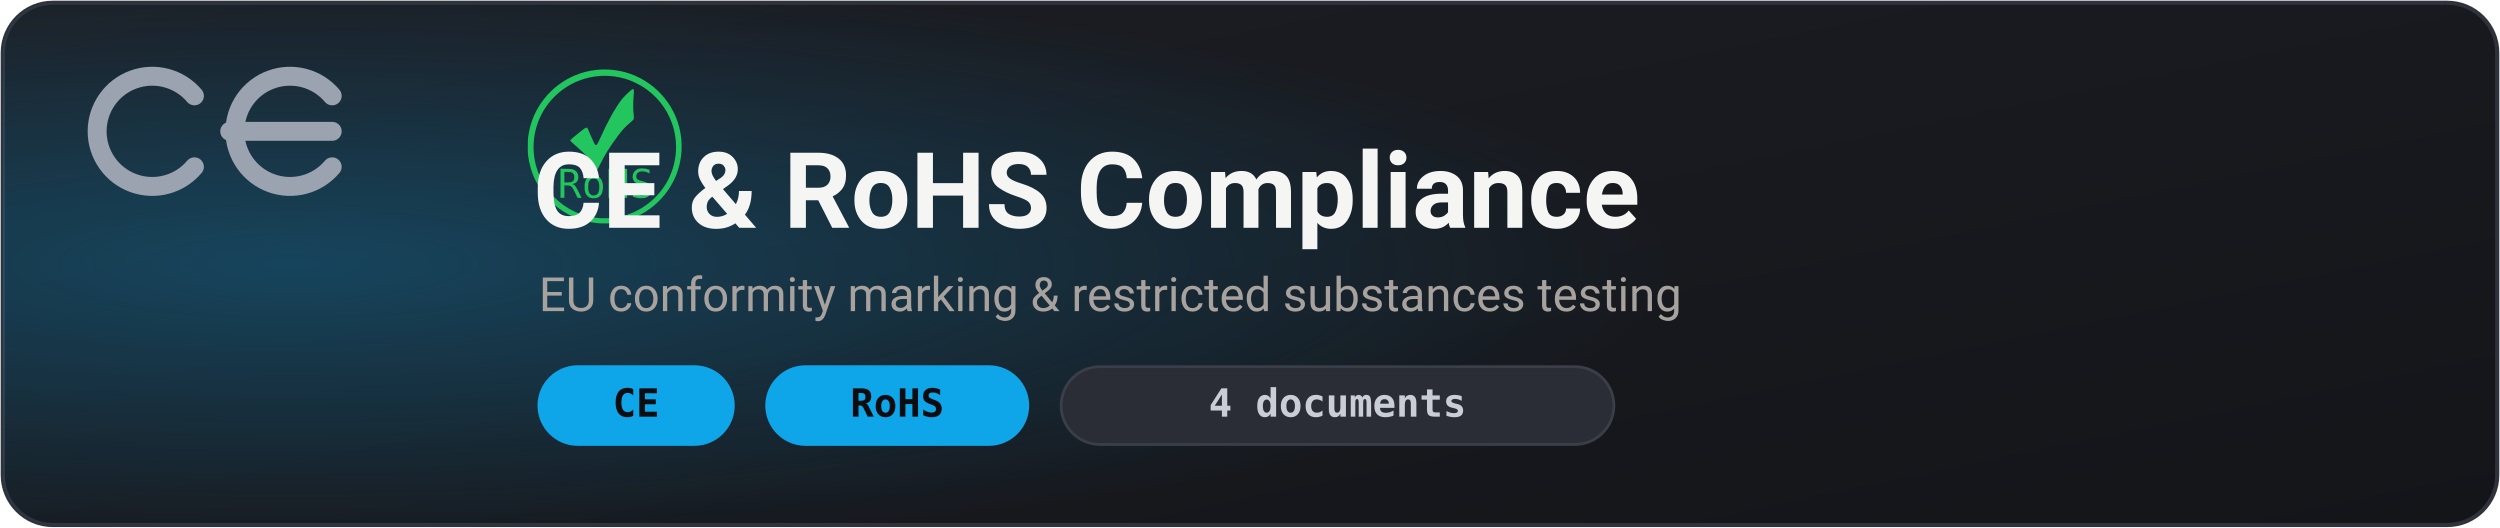
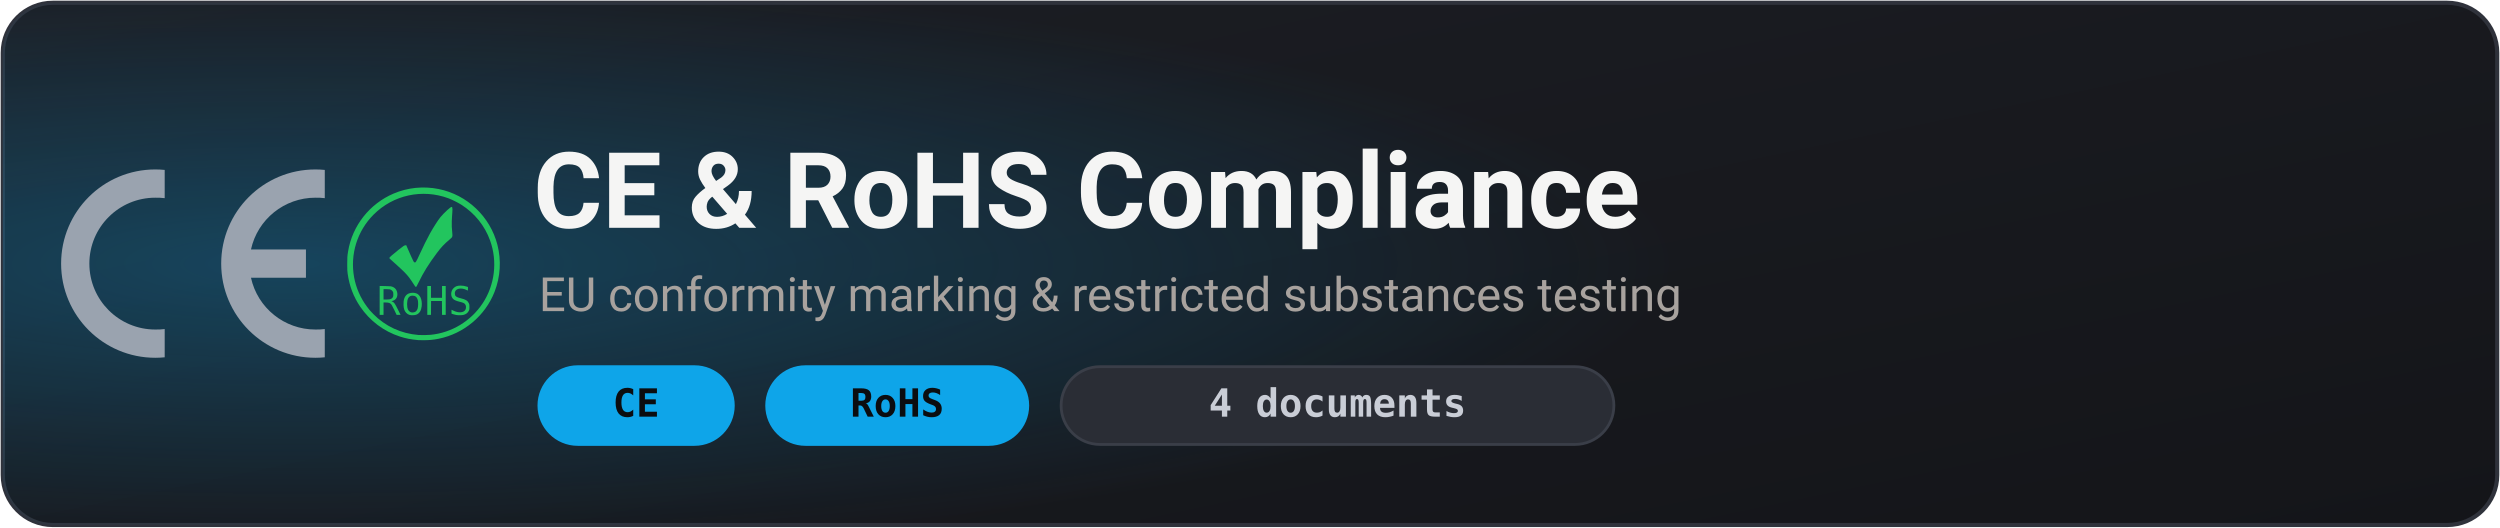
<svg xmlns="http://www.w3.org/2000/svg" viewBox="0 0 900 190" role="img" aria-label="CE &amp; RoHS Compliance">
  <defs>
    <linearGradient id="banner-ce-rohsbg" x1="0" y1="0" x2="1" y2="1">
      <stop offset="0" stop-color="#1c1e24" />
      <stop offset="1" stop-color="#141519" />
    </linearGradient>
    <radialGradient id="banner-ce-rohsglow" cx="0.12" cy="0.5" r="0.55">
      <stop offset="0" stop-color="#0ea5e9" stop-opacity="0.30" />
      <stop offset="1" stop-color="#0ea5e9" stop-opacity="0" />
    </radialGradient>
  </defs>
  <rect x="1" y="1" width="898" height="188" rx="18" fill="url(#banner-ce-rohsbg)" stroke="#2f323b" stroke-width="1.5" />
  <rect x="1" y="1" width="898" height="188" rx="18" fill="url(#banner-ce-rohsglow)" />
-   <g transform="translate(30,20) scale(0.62)">
-     <path d="M 64.5 64.6 A 32 32 0 1 1 64.5 23.4" fill="none" stroke="#9aa3af" stroke-width="11" stroke-linecap="round" />
-     <path d="M 144.5 64.6 A 32 32 0 1 1 144.5 23.4 M 85 44 H 144.5" fill="none" stroke="#9aa3af" stroke-width="11" stroke-linecap="round" />
+   <g transform="translate(22,61) scale(0.339)" fill="#9aa3af">
+     <path d="M110,199.499A100,100 0 0 1 100,200A100,100 0 0 1 100,0A100,100 0 0 1 110,0.501L110,30.501A70,70 0 0 0 100,30A70,70 0 0 0 100,170A70,70 0 0 0 110,169.499Z" />
+     <path d="M280,199.499A100,100 0 0 1 270,200A100,100 0 0 1 270,0A100,100 0 0 1 280,0.501L280,30.501A70,70 0 0 0 270,30A70,70 0 0 0 201.62,85L260,85L260,115L201.62,115A70,70 0 0 0 270,170A70,70 0 0 0 280,169.499Z" />
  </g>
-   <g transform="translate(190,25) scale(0.36) translate(-202.4924,-397.6838)">
+   <g transform="translate(125,67.5) scale(0.357) translate(-202.4924,-397.6838)">
    <path d="M 270.169,496.191 C 265.463,488.932 264.167,487.225 260.338,483.245 C 258.886,481.736 255.369,478.434 252.523,475.907 C 246.481,470.543 244.905,469.066 244.905,468.767 C 244.905,468.244 248.613,464.979 254.573,460.253 C 259.207,456.58 260.163,455.961 261.207,455.961 L 262.048,455.961 L 263.072,458.354 C 265.391,463.769 268.724,471.16 269.253,472.06 C 269.919,473.193 270.64,473.547 271.345,473.085 C 271.927,472.704 274.234,468.181 276.643,462.699 C 278.747,457.912 283.207,448.97 285.946,444.047 C 289.358,437.916 293.982,430.694 296.441,427.655 C 299.796,423.508 307.089,416.866 307.595,417.362 C 307.669,417.435 305.895,418.497 306.269,418.151 C 311.242,413.551 306.459,427.448 308.375,442.777 C 308.982,447.634 308.307,447.899 306.41,449.513 C 300.018,454.954 297.334,457.795 292.677,464.05 C 284.381,475.193 279.296,483.38 274.549,493.237 C 273.589,495.232 272.628,497.109 272.415,497.409 C 271.773,498.311 271.418,498.118 270.169,496.191 L 270.169,496.191 z" fill="#22c55e" />
    <path d="M 274.068,551.576 C 266.324,550.846 261.654,549.935 255.591,547.973 C 239.331,542.712 225.292,532.153 215.626,517.914 C 208.796,507.855 204.714,497.128 202.935,484.567 C 202.556,481.887 202.498,480.642 202.493,474.946 C 202.486,468.276 202.585,466.852 203.389,461.986 C 207.656,436.178 225.046,414.128 249.283,403.794 C 263.494,397.734 279.208,396.14 294.576,399.199 C 323.353,404.928 346.598,426.943 353.932,455.414 C 357.981,471.13 356.976,487.804 351.071,502.875 C 341.585,527.091 320.083,545.112 294.576,550.227 C 289.217,551.301 284.796,551.712 279.049,551.672 C 276.685,551.655 274.444,551.612 274.068,551.576 z M 286.666,546.223 C 307.877,544.112 327.127,532.453 339.051,514.496 C 351.32,496.02 354.158,472.284 346.611,451.266 C 341.234,436.29 331.214,423.793 317.585,415.063 C 314.406,413.027 308.092,409.883 304.537,408.565 C 278.211,398.81 248.924,405.175 229.15,424.949 C 212.557,441.542 205.251,464.996 209.438,488.227 C 211.347,498.822 215.916,509.232 222.508,518.012 C 224.853,521.134 225.82,522.255 228.725,525.214 C 240.976,537.694 256.745,545.006 274.459,546.42 C 277.106,546.632 283.618,546.527 286.666,546.223 L 286.666,546.223 z" fill="#22c55e" />
    <g transform="translate(-5.18103,-83.62571)" fill="#22c55e">
      <path d="M 240.382,595.172 L 240.382,580.601 L 245.802,580.695 C 251.483,580.792 252.255,580.895 254.133,581.805 C 256.339,582.873 257.783,584.968 258.155,587.639 C 258.726,591.75 256.868,594.773 253.202,595.695 L 252.252,595.933 L 253.243,596.404 C 255.156,597.314 255.688,598.111 259.503,605.788 L 261.469,609.743 L 259.467,609.743 L 257.464,609.743 L 255.343,605.248 C 254.176,602.776 252.903,600.297 252.513,599.739 C 251.131,597.76 249.813,597.256 245.997,597.247 L 244.288,597.243 L 244.288,603.493 L 244.288,609.743 L 242.335,609.743 L 240.382,609.743 L 240.382,595.172 z M 250.258,594.103 C 251.86,593.812 252.952,593.131 253.609,592.013 C 254.104,591.171 254.152,590.921 254.152,589.138 C 254.152,587.417 254.094,587.081 253.663,586.315 C 253.024,585.175 251.78,584.247 250.537,583.98 C 249.99,583.863 248.36,583.767 246.915,583.767 L 244.288,583.767 L 244.288,589.04 L 244.288,594.314 L 246.694,594.314 C 248.017,594.314 249.621,594.219 250.258,594.103 L 250.258,594.103 z" />
      <path d="M 270.428,609.769 C 268.966,609.288 268.163,608.772 267.088,607.624 C 265.353,605.769 264.613,603.577 264.457,599.836 C 264.242,594.64 265.423,591.127 268.063,589.114 C 270.585,587.191 275.566,586.918 278.377,588.55 C 279.446,589.171 280.864,590.724 281.492,591.963 C 282.641,594.231 283.144,597.776 282.778,601.035 C 282.275,605.516 280.475,608.344 277.345,609.569 C 275.759,610.189 272.035,610.297 270.428,609.769 L 270.428,609.769 z M 276.122,606.753 C 277.284,606.158 278.171,604.953 278.71,603.236 C 279.305,601.345 279.354,596.446 278.796,594.607 C 277.932,591.752 276.249,590.373 273.632,590.373 C 271.516,590.373 270.217,591.097 269.181,592.853 C 267.731,595.311 267.639,601.793 269.016,604.526 C 269.666,605.816 270.953,606.87 272.316,607.228 C 273.271,607.479 275.167,607.243 276.122,606.753 L 276.122,606.753 z" />
      <path d="M 288.429,595.192 L 288.429,580.642 L 290.284,580.642 L 292.14,580.642 L 292.14,586.599 L 292.14,592.556 L 297.706,592.556 L 303.273,592.556 L 303.273,586.599 L 303.273,580.642 L 305.128,580.642 L 306.984,580.642 L 306.984,595.192 L 306.984,609.743 L 305.131,609.743 L 303.278,609.743 L 303.226,602.761 L 303.175,595.778 L 297.706,595.778 L 292.237,595.778 L 292.186,602.761 L 292.135,609.743 L 290.282,609.743 L 288.429,609.743 L 288.429,595.192 z" />
      <path d="M 317.335,609.842 C 316.637,609.702 315.34,609.347 314.454,609.054 L 312.843,608.52 L 312.843,606.539 L 312.843,604.559 L 314.943,605.58 C 320.127,608.101 325.308,607.602 326.928,604.426 C 327.789,602.738 327.57,600.135 326.459,598.87 C 325.586,597.875 324.361,597.344 321.119,596.551 C 317.867,595.756 315.819,594.903 314.667,593.862 C 311.689,591.172 311.84,585.715 314.975,582.724 C 316.909,580.879 318.721,580.238 322.023,580.23 C 324.143,580.226 326.095,580.546 328.224,581.248 L 329.445,581.65 L 329.445,583.506 C 329.445,584.527 329.379,585.332 329.298,585.297 C 329.217,585.261 328.562,584.943 327.842,584.591 C 322.811,582.13 317.347,583.069 316.369,586.561 C 316.024,587.795 316.198,589.613 316.746,590.501 C 317.321,591.43 319.339,592.371 322.151,593.019 C 327.04,594.147 329.105,595.43 330.362,598.122 C 330.873,599.217 330.909,599.461 330.909,601.833 C 330.909,604.299 330.891,604.41 330.278,605.663 C 329.214,607.837 327.24,609.29 324.587,609.853 C 322.985,610.192 319.051,610.187 317.335,609.842 L 317.335,609.842 z" />
    </g>
  </g>
  <text x="192" y="82" font-family="system-ui,-apple-system,Segoe UI,Roboto,sans-serif" font-size="38" font-weight="700" fill="#f5f5f4">CE &amp; RoHS Compliance</text>
  <text x="194" y="112" font-family="system-ui,-apple-system,Segoe UI,Roboto,sans-serif" font-size="17" fill="#a8a29e">EU conformity marking &amp; restricted substances testing</text>
  <g font-family="ui-monospace,SFMono-Regular,Menlo,monospace" font-size="14">
    <rect x="194" y="132" width="70" height="28" rx="14" fill="#0ea5e9" stroke="#0ea5e9" />
    <text x="229.0" y="150" text-anchor="middle" fill="#0b0d10" font-weight="700">CE</text>
    <rect x="276" y="132" width="94" height="28" rx="14" fill="#0ea5e9" stroke="#0ea5e9" />
    <text x="323.0" y="150" text-anchor="middle" fill="#0b0d10" font-weight="700">RoHS</text>
    <rect x="382" y="132" width="199" height="28" rx="14" fill="#2a2d35" stroke="#3a3e48" />
    <text x="481.5" y="150" text-anchor="middle" fill="#c9cdd6" font-weight="700">4 documents</text>
  </g>
</svg>
